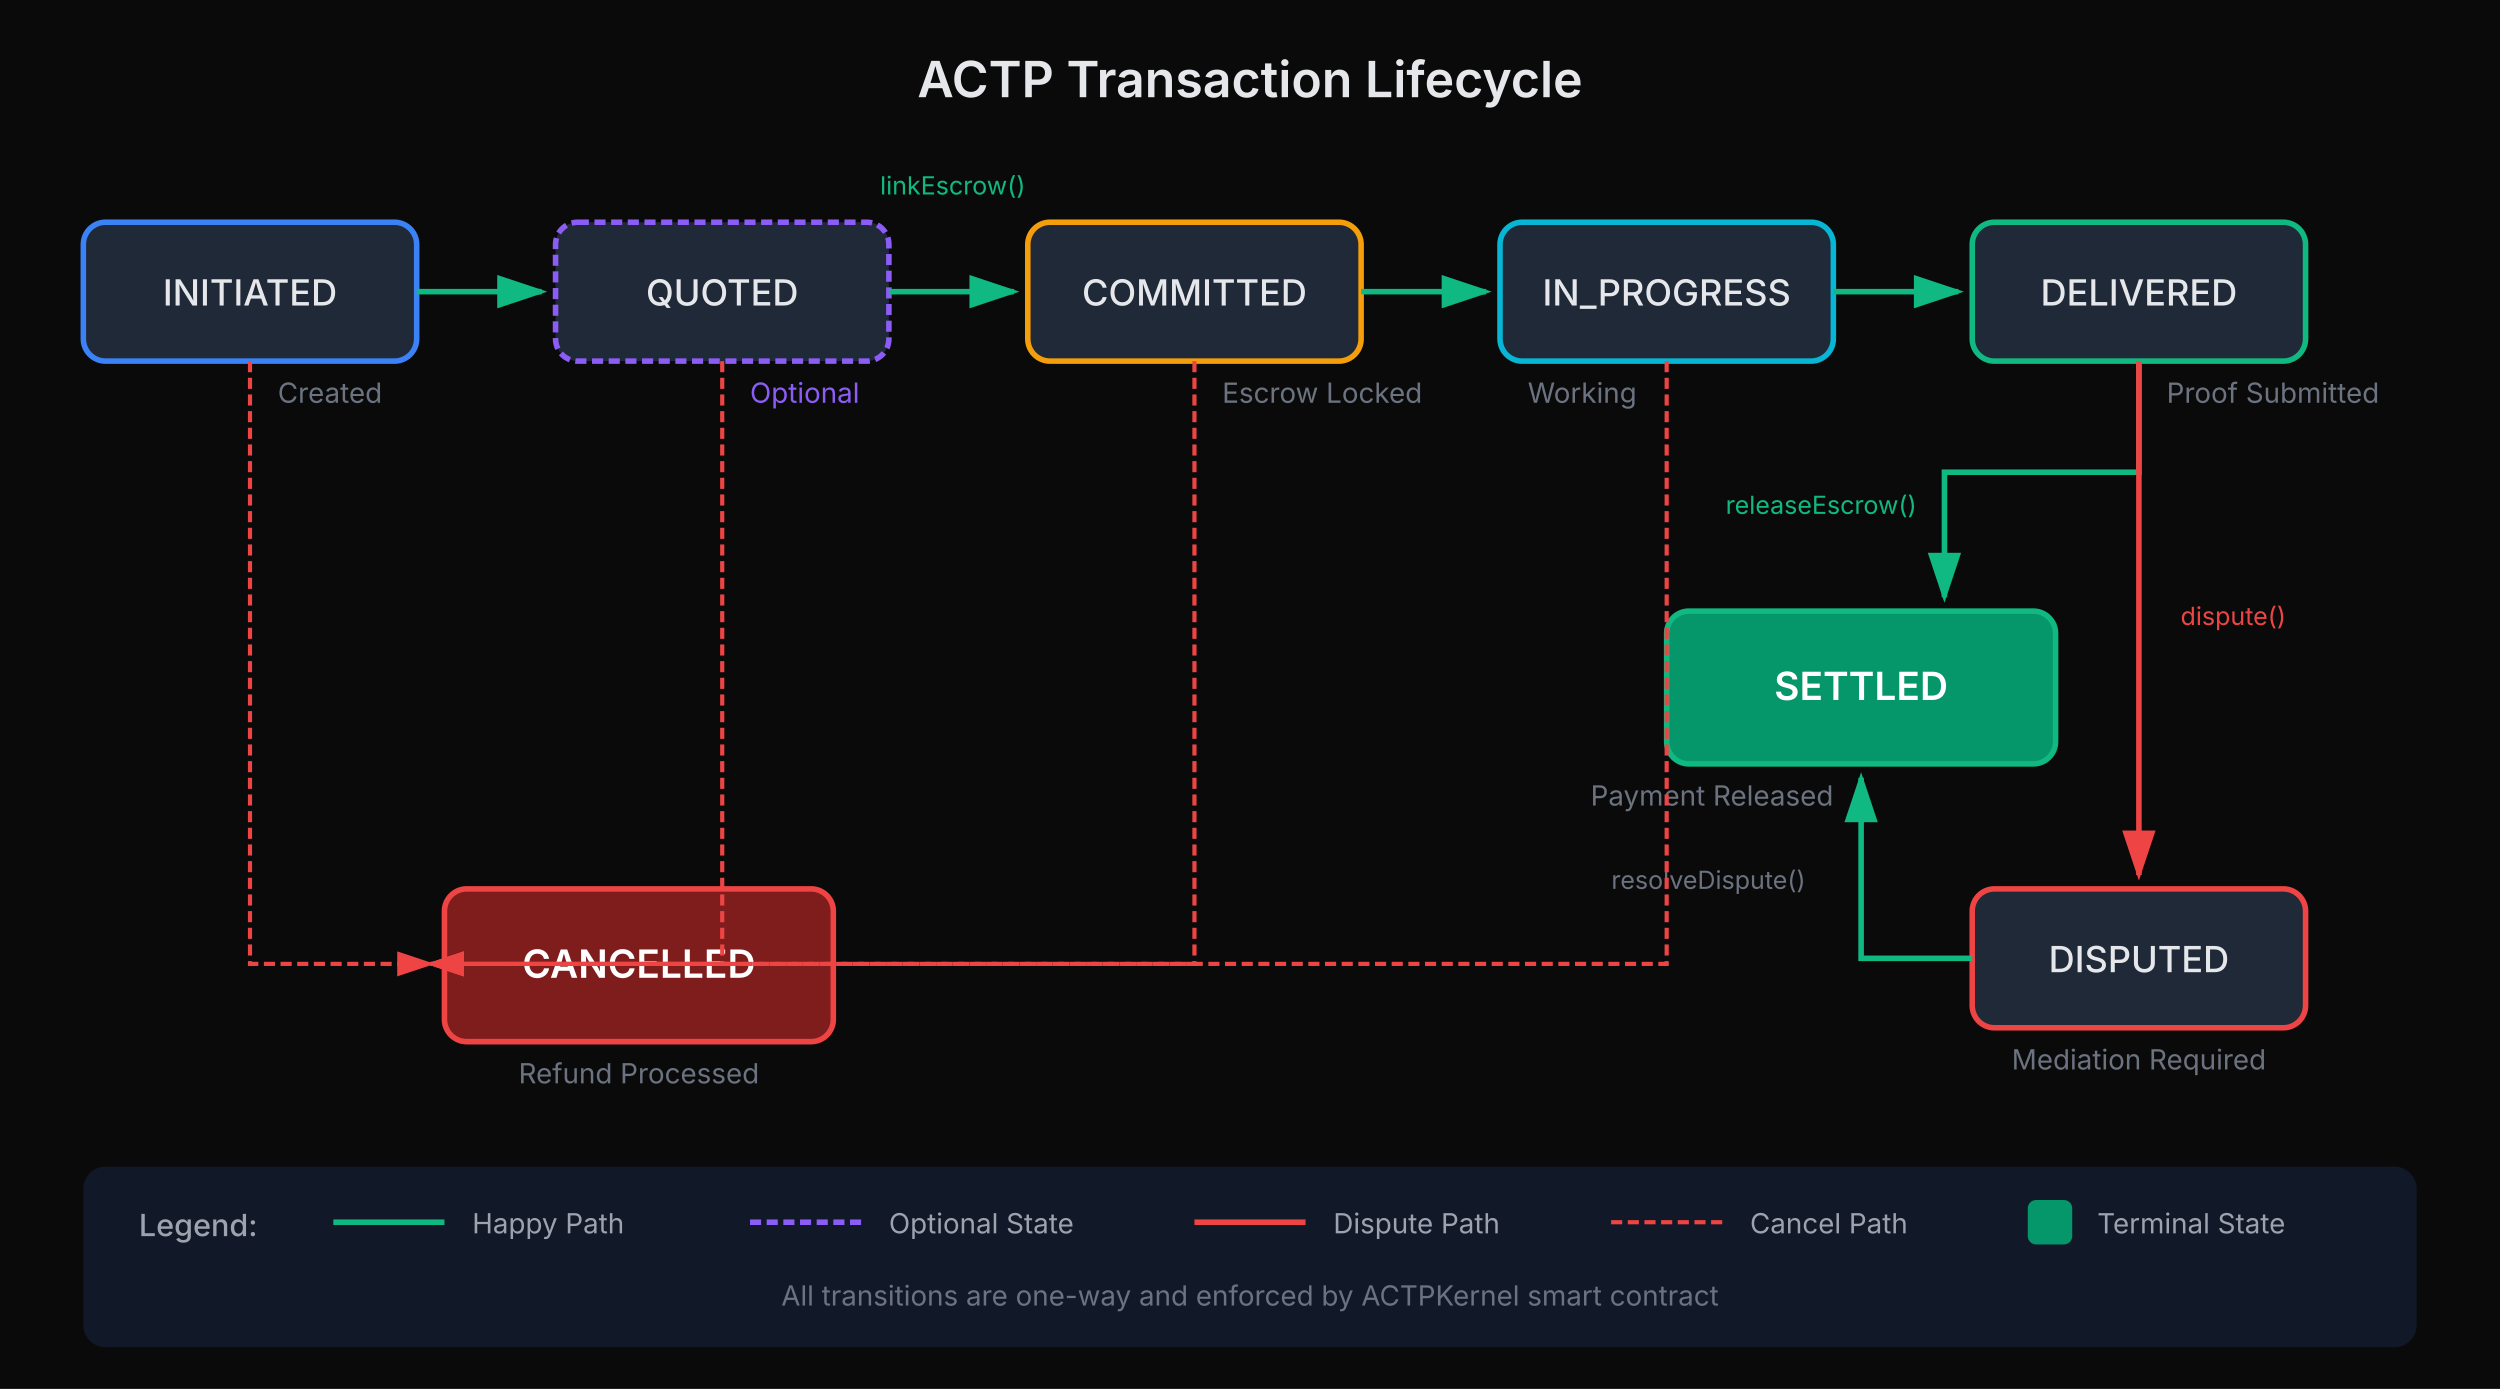
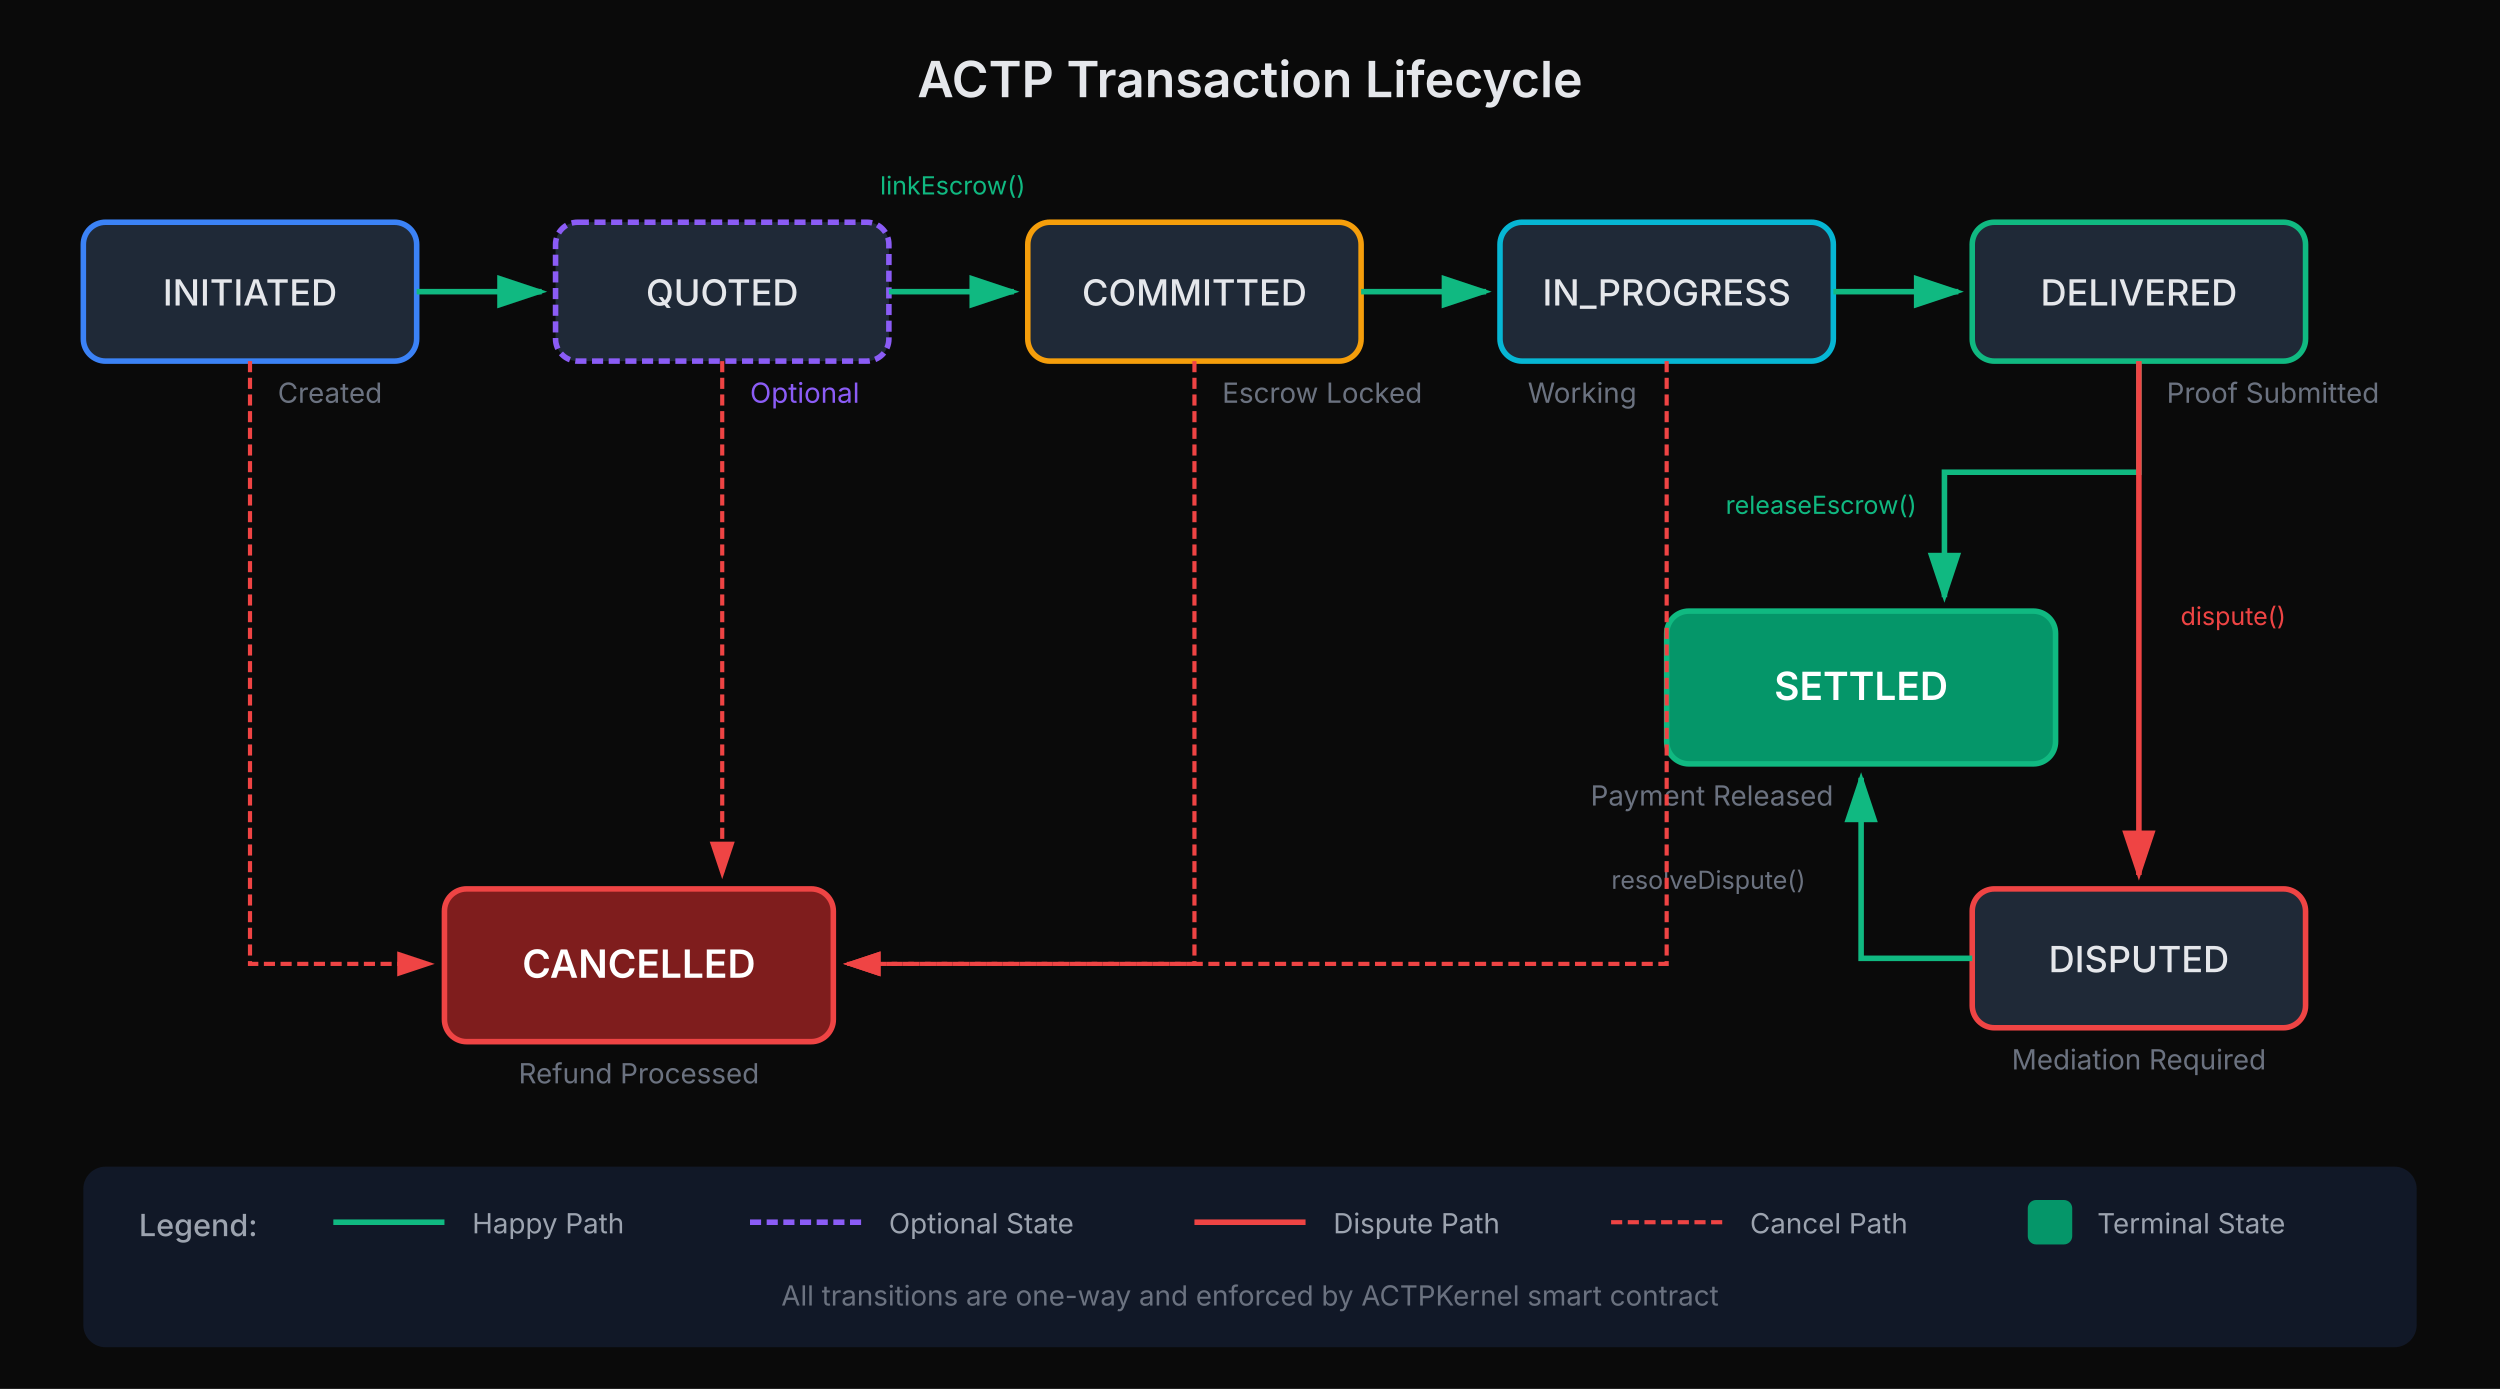
<svg xmlns="http://www.w3.org/2000/svg" width="900" height="500" viewBox="0 0 900 500">
  <rect width="900" height="500" fill="#0A0A0A" />
  <text x="450" y="35" text-anchor="middle" fill="#E5E7EB" font-family="system-ui, -apple-system, sans-serif" font-size="18" font-weight="600">
    ACTP Transaction Lifecycle
  </text>
  <rect x="30" y="80" width="120" height="50" rx="8" fill="#1F2937" stroke="#3B82F6" stroke-width="2" />
  <text x="90" y="110" text-anchor="middle" fill="#E5E7EB" font-family="system-ui, -apple-system, sans-serif" font-size="13" font-weight="500">INITIATED</text>
  <text x="100" y="145" text-anchor="start" fill="#6B7280" font-family="system-ui, -apple-system, sans-serif" font-size="10">Created</text>
  <rect x="200" y="80" width="120" height="50" rx="8" fill="#1F2937" stroke="#8B5CF6" stroke-width="2" stroke-dasharray="4,2" />
  <text x="260" y="110" text-anchor="middle" fill="#E5E7EB" font-family="system-ui, -apple-system, sans-serif" font-size="13" font-weight="500">QUOTED</text>
  <text x="270" y="145" text-anchor="start" fill="#8B5CF6" font-family="system-ui, -apple-system, sans-serif" font-size="10">Optional</text>
  <rect x="370" y="80" width="120" height="50" rx="8" fill="#1F2937" stroke="#F59E0B" stroke-width="2" />
  <text x="430" y="110" text-anchor="middle" fill="#E5E7EB" font-family="system-ui, -apple-system, sans-serif" font-size="13" font-weight="500">COMMITTED</text>
  <text x="440" y="145" text-anchor="start" fill="#6B7280" font-family="system-ui, -apple-system, sans-serif" font-size="10">Escrow Locked</text>
  <rect x="540" y="80" width="120" height="50" rx="8" fill="#1F2937" stroke="#06B6D4" stroke-width="2" />
  <text x="600" y="110" text-anchor="middle" fill="#E5E7EB" font-family="system-ui, -apple-system, sans-serif" font-size="13" font-weight="500">IN_PROGRESS</text>
  <text x="550" y="145" text-anchor="start" fill="#6B7280" font-family="system-ui, -apple-system, sans-serif" font-size="10">Working</text>
  <rect x="710" y="80" width="120" height="50" rx="8" fill="#1F2937" stroke="#10B981" stroke-width="2" />
  <text x="770" y="110" text-anchor="middle" fill="#E5E7EB" font-family="system-ui, -apple-system, sans-serif" font-size="13" font-weight="500">DELIVERED</text>
  <text x="780" y="145" text-anchor="start" fill="#6B7280" font-family="system-ui, -apple-system, sans-serif" font-size="10">Proof Submitted</text>
  <rect x="600" y="220" width="140" height="55" rx="8" fill="#059669" stroke="#10B981" stroke-width="2" />
  <text x="670" y="252" text-anchor="middle" fill="#FFFFFF" font-family="system-ui, -apple-system, sans-serif" font-size="14" font-weight="600">SETTLED</text>
  <text x="660" y="290" text-anchor="end" fill="#6B7280" font-family="system-ui, -apple-system, sans-serif" font-size="10">Payment Released</text>
  <rect x="710" y="320" width="120" height="50" rx="8" fill="#1F2937" stroke="#EF4444" stroke-width="2" />
  <text x="770" y="350" text-anchor="middle" fill="#E5E7EB" font-family="system-ui, -apple-system, sans-serif" font-size="13" font-weight="500">DISPUTED</text>
  <text x="770" y="385" text-anchor="middle" fill="#6B7280" font-family="system-ui, -apple-system, sans-serif" font-size="10">Mediation Required</text>
  <rect x="160" y="320" width="140" height="55" rx="8" fill="#7F1D1D" stroke="#EF4444" stroke-width="2" />
  <text x="230" y="352" text-anchor="middle" fill="#FFFFFF" font-family="system-ui, -apple-system, sans-serif" font-size="14" font-weight="600">CANCELLED</text>
  <text x="230" y="390" text-anchor="middle" fill="#6B7280" font-family="system-ui, -apple-system, sans-serif" font-size="10">Refund Processed</text>
  <line x1="150" y1="105" x2="195" y2="105" stroke="#10B981" stroke-width="2" marker-end="url(#arrowGreen)" />
  <line x1="320" y1="105" x2="365" y2="105" stroke="#10B981" stroke-width="2" marker-end="url(#arrowGreen)" />
  <text x="343" y="70" text-anchor="middle" fill="#10B981" font-family="system-ui, -apple-system, sans-serif" font-size="9">linkEscrow()</text>
  <line x1="490" y1="105" x2="535" y2="105" stroke="#10B981" stroke-width="2" marker-end="url(#arrowGreen)" />
  <line x1="660" y1="105" x2="705" y2="105" stroke="#10B981" stroke-width="2" marker-end="url(#arrowGreen)" />
  <path d="M 770 130 L 770 170 L 700 170 L 700 215" fill="none" stroke="#10B981" stroke-width="2" marker-end="url(#arrowGreen)" />
  <text x="690" y="185" text-anchor="end" fill="#10B981" font-family="system-ui, -apple-system, sans-serif" font-size="9">releaseEscrow()</text>
  <line x1="770" y1="130" x2="770" y2="315" stroke="#EF4444" stroke-width="2" marker-end="url(#arrowRed)" />
  <text x="785" y="225" fill="#EF4444" font-family="system-ui, -apple-system, sans-serif" font-size="9">dispute()</text>
  <path d="M 710 345 L 670 345 L 670 280" fill="none" stroke="#10B981" stroke-width="2" marker-end="url(#arrowGreen)" />
  <text x="650" y="320" text-anchor="end" fill="#6B7280" font-family="system-ui, -apple-system, sans-serif" font-size="9">resolveDispute()</text>
  <path d="M 90 130 L 90 347 L 155 347" fill="none" stroke="#EF4444" stroke-width="1.5" stroke-dasharray="4,2" marker-end="url(#arrowRed)" />
-   <path d="M 260 130 L 260 347 L 155 347" fill="none" stroke="#EF4444" stroke-width="1.5" stroke-dasharray="4,2" marker-end="url(#arrowRed)" />
-   <path d="M 430 130 L 430 347 L 155 347" fill="none" stroke="#EF4444" stroke-width="1.5" stroke-dasharray="4,2" marker-end="url(#arrowRed)" />
-   <path d="M 600 130 L 600 347 L 155 347" fill="none" stroke="#EF4444" stroke-width="1.5" stroke-dasharray="4,2" marker-end="url(#arrowRed)" />
+   <path d="M 260 130 L 260 315" fill="none" stroke="#EF4444" stroke-width="1.5" stroke-dasharray="4,2" marker-end="url(#arrowRed)" />
+   <path d="M 430 130 L 430 347 L 305 347" fill="none" stroke="#EF4444" stroke-width="1.5" stroke-dasharray="4,2" marker-end="url(#arrowRed)" />
+   <path d="M 600 130 L 600 347 L 305 347" fill="none" stroke="#EF4444" stroke-width="1.5" stroke-dasharray="4,2" marker-end="url(#arrowRed)" />
  <rect x="30" y="420" width="840" height="65" rx="8" fill="#111827" />
  <text x="50" y="445" fill="#9CA3AF" font-family="system-ui, -apple-system, sans-serif" font-size="11" font-weight="500">Legend:</text>
  <line x1="120" y1="440" x2="160" y2="440" stroke="#10B981" stroke-width="2" />
  <text x="170" y="444" fill="#9CA3AF" font-family="system-ui, -apple-system, sans-serif" font-size="10">Happy Path</text>
  <line x1="270" y1="440" x2="310" y2="440" stroke="#8B5CF6" stroke-width="2" stroke-dasharray="4,2" />
  <text x="320" y="444" fill="#9CA3AF" font-family="system-ui, -apple-system, sans-serif" font-size="10">Optional State</text>
  <line x1="430" y1="440" x2="470" y2="440" stroke="#EF4444" stroke-width="2" />
  <text x="480" y="444" fill="#9CA3AF" font-family="system-ui, -apple-system, sans-serif" font-size="10">Dispute Path</text>
  <line x1="580" y1="440" x2="620" y2="440" stroke="#EF4444" stroke-width="1.5" stroke-dasharray="4,2" />
  <text x="630" y="444" fill="#9CA3AF" font-family="system-ui, -apple-system, sans-serif" font-size="10">Cancel Path</text>
  <rect x="730" y="432" width="16" height="16" rx="3" fill="#059669" />
  <text x="755" y="444" fill="#9CA3AF" font-family="system-ui, -apple-system, sans-serif" font-size="10">Terminal State</text>
  <text x="450" y="470" text-anchor="middle" fill="#6B7280" font-family="system-ui, -apple-system, sans-serif" font-size="10">
    All transitions are one-way and enforced by ACTPKernel smart contract
  </text>
  <defs>
    <marker id="arrow" markerWidth="10" markerHeight="10" refX="8" refY="3" orient="auto" markerUnits="strokeWidth">
      <path d="M0,0 L0,6 L9,3 z" fill="#4B5563" />
    </marker>
    <marker id="arrowBlue" markerWidth="10" markerHeight="10" refX="8" refY="3" orient="auto" markerUnits="strokeWidth">
      <path d="M0,0 L0,6 L9,3 z" fill="#3B82F6" />
    </marker>
    <marker id="arrowGreen" markerWidth="10" markerHeight="10" refX="8" refY="3" orient="auto" markerUnits="strokeWidth">
      <path d="M0,0 L0,6 L9,3 z" fill="#10B981" />
    </marker>
    <marker id="arrowRed" markerWidth="10" markerHeight="10" refX="8" refY="3" orient="auto" markerUnits="strokeWidth">
      <path d="M0,0 L0,6 L9,3 z" fill="#EF4444" />
    </marker>
  </defs>
</svg>
